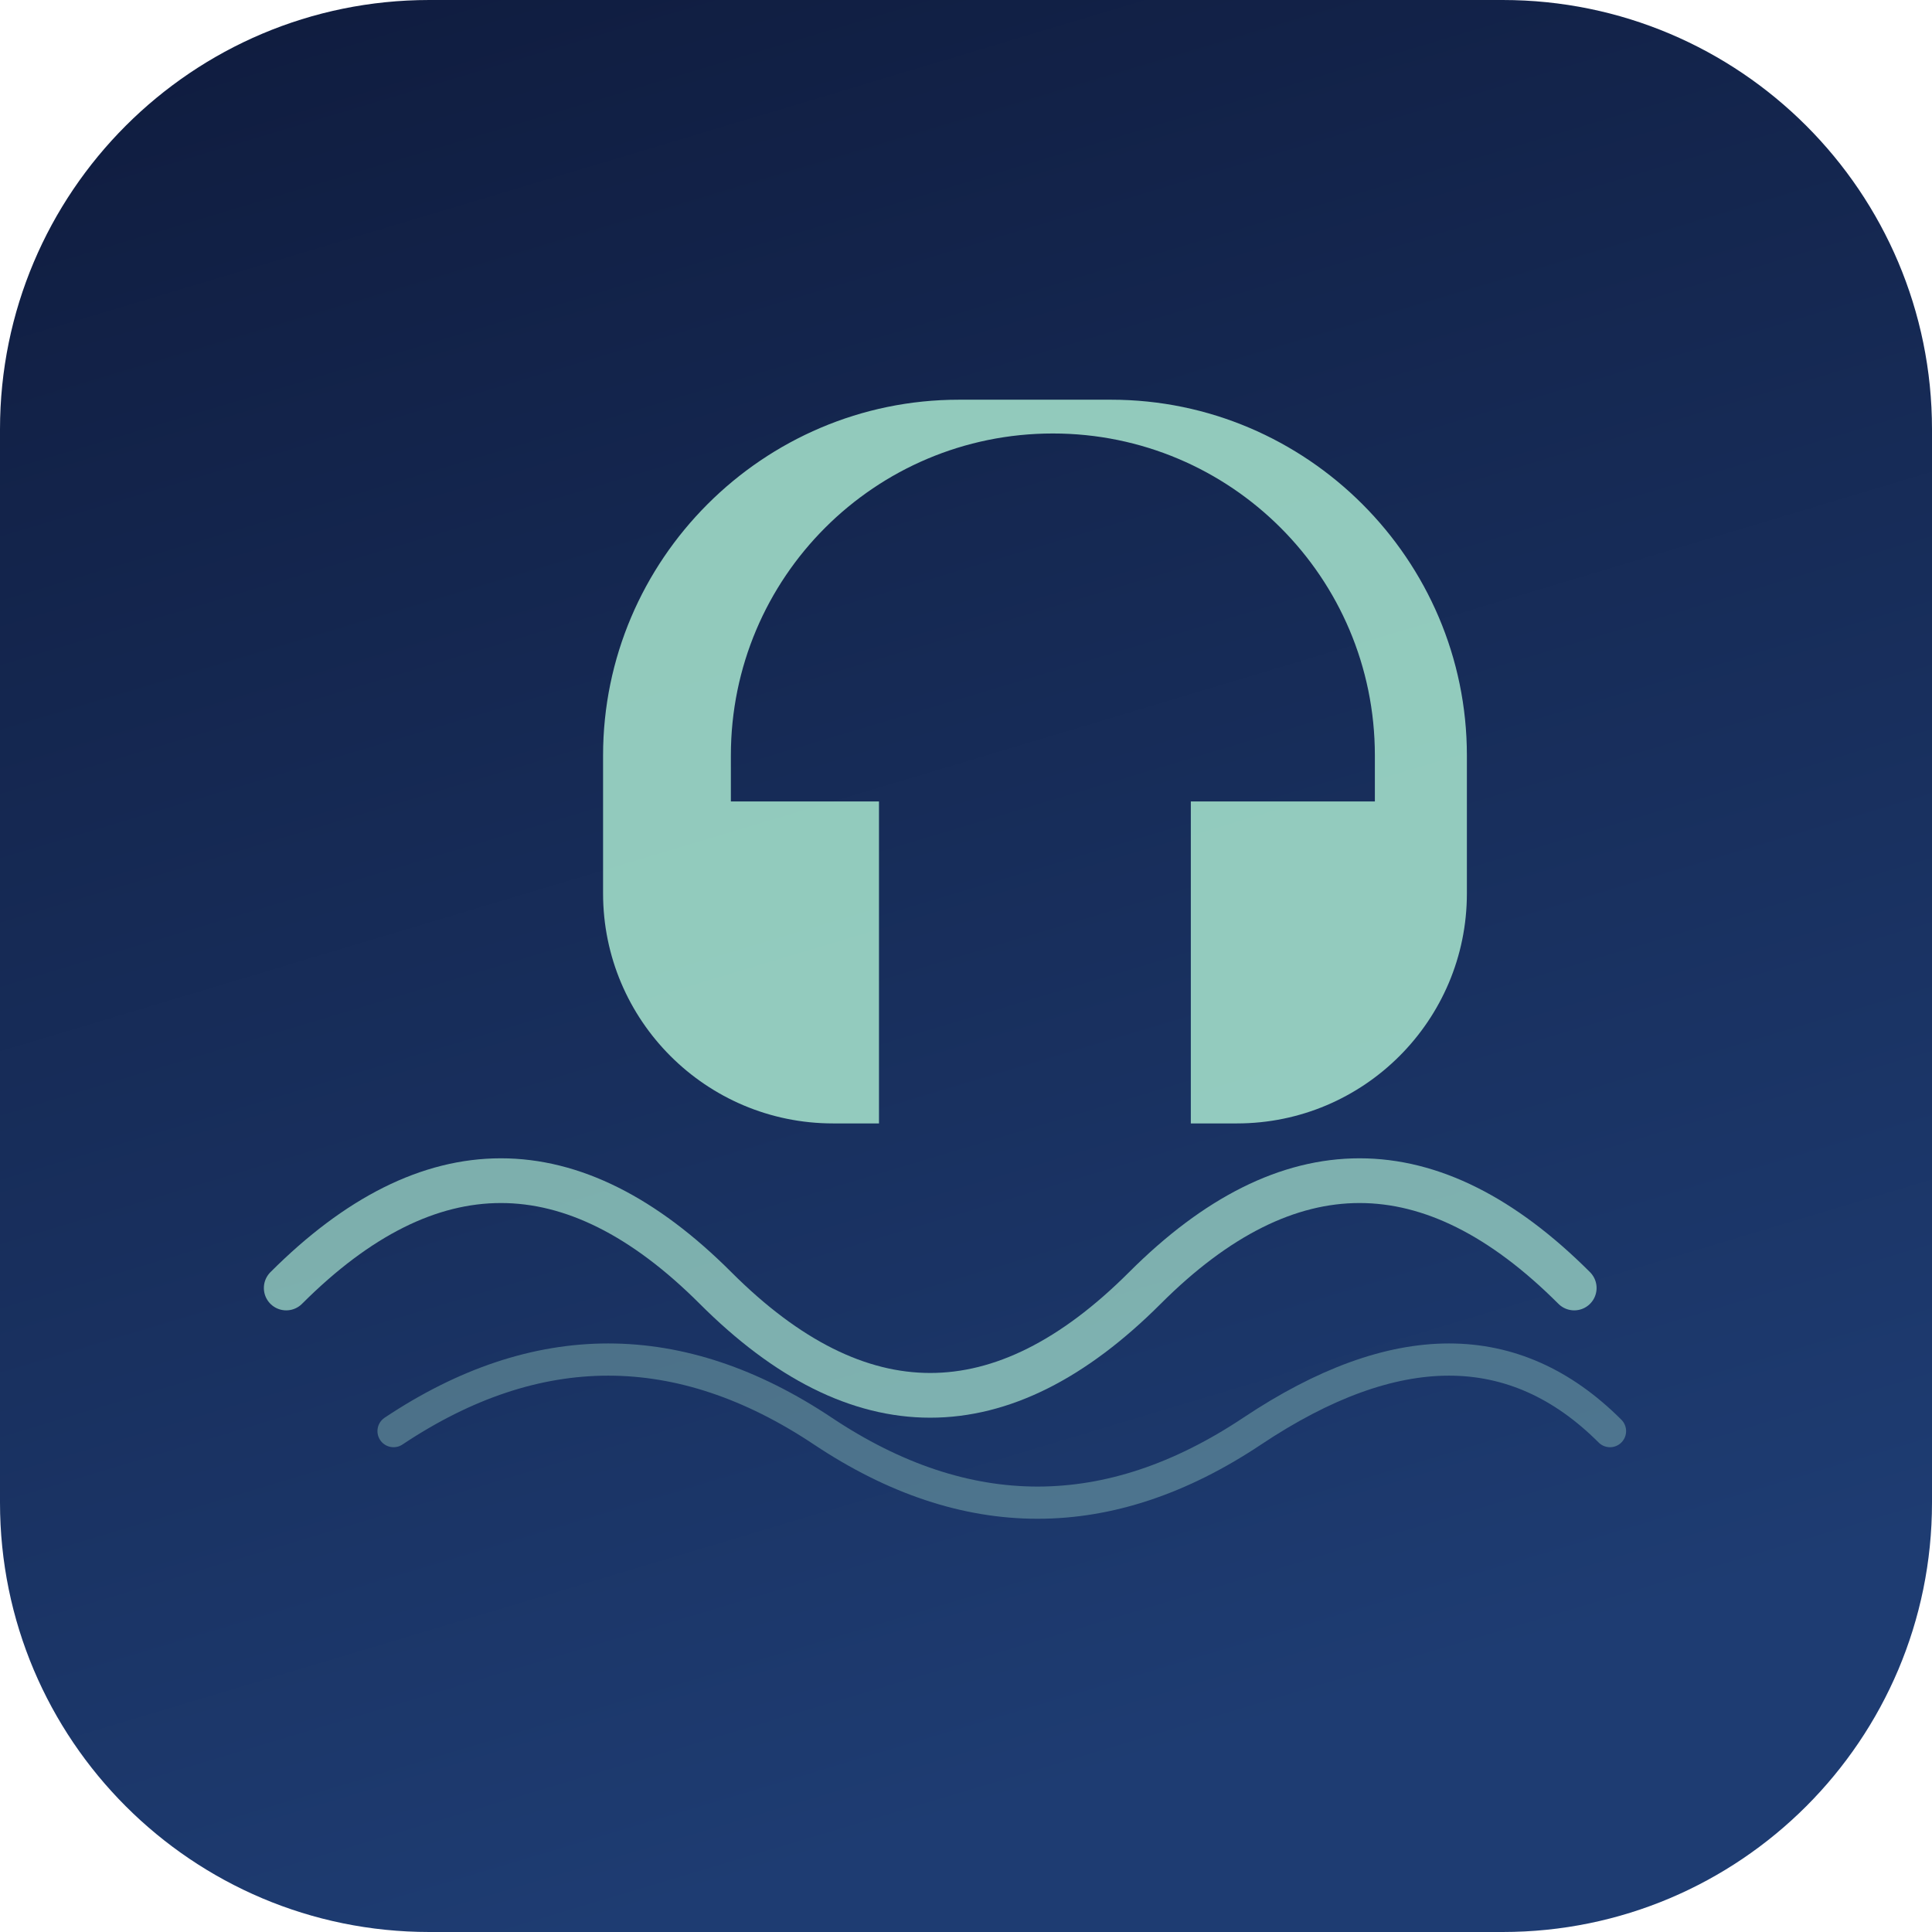
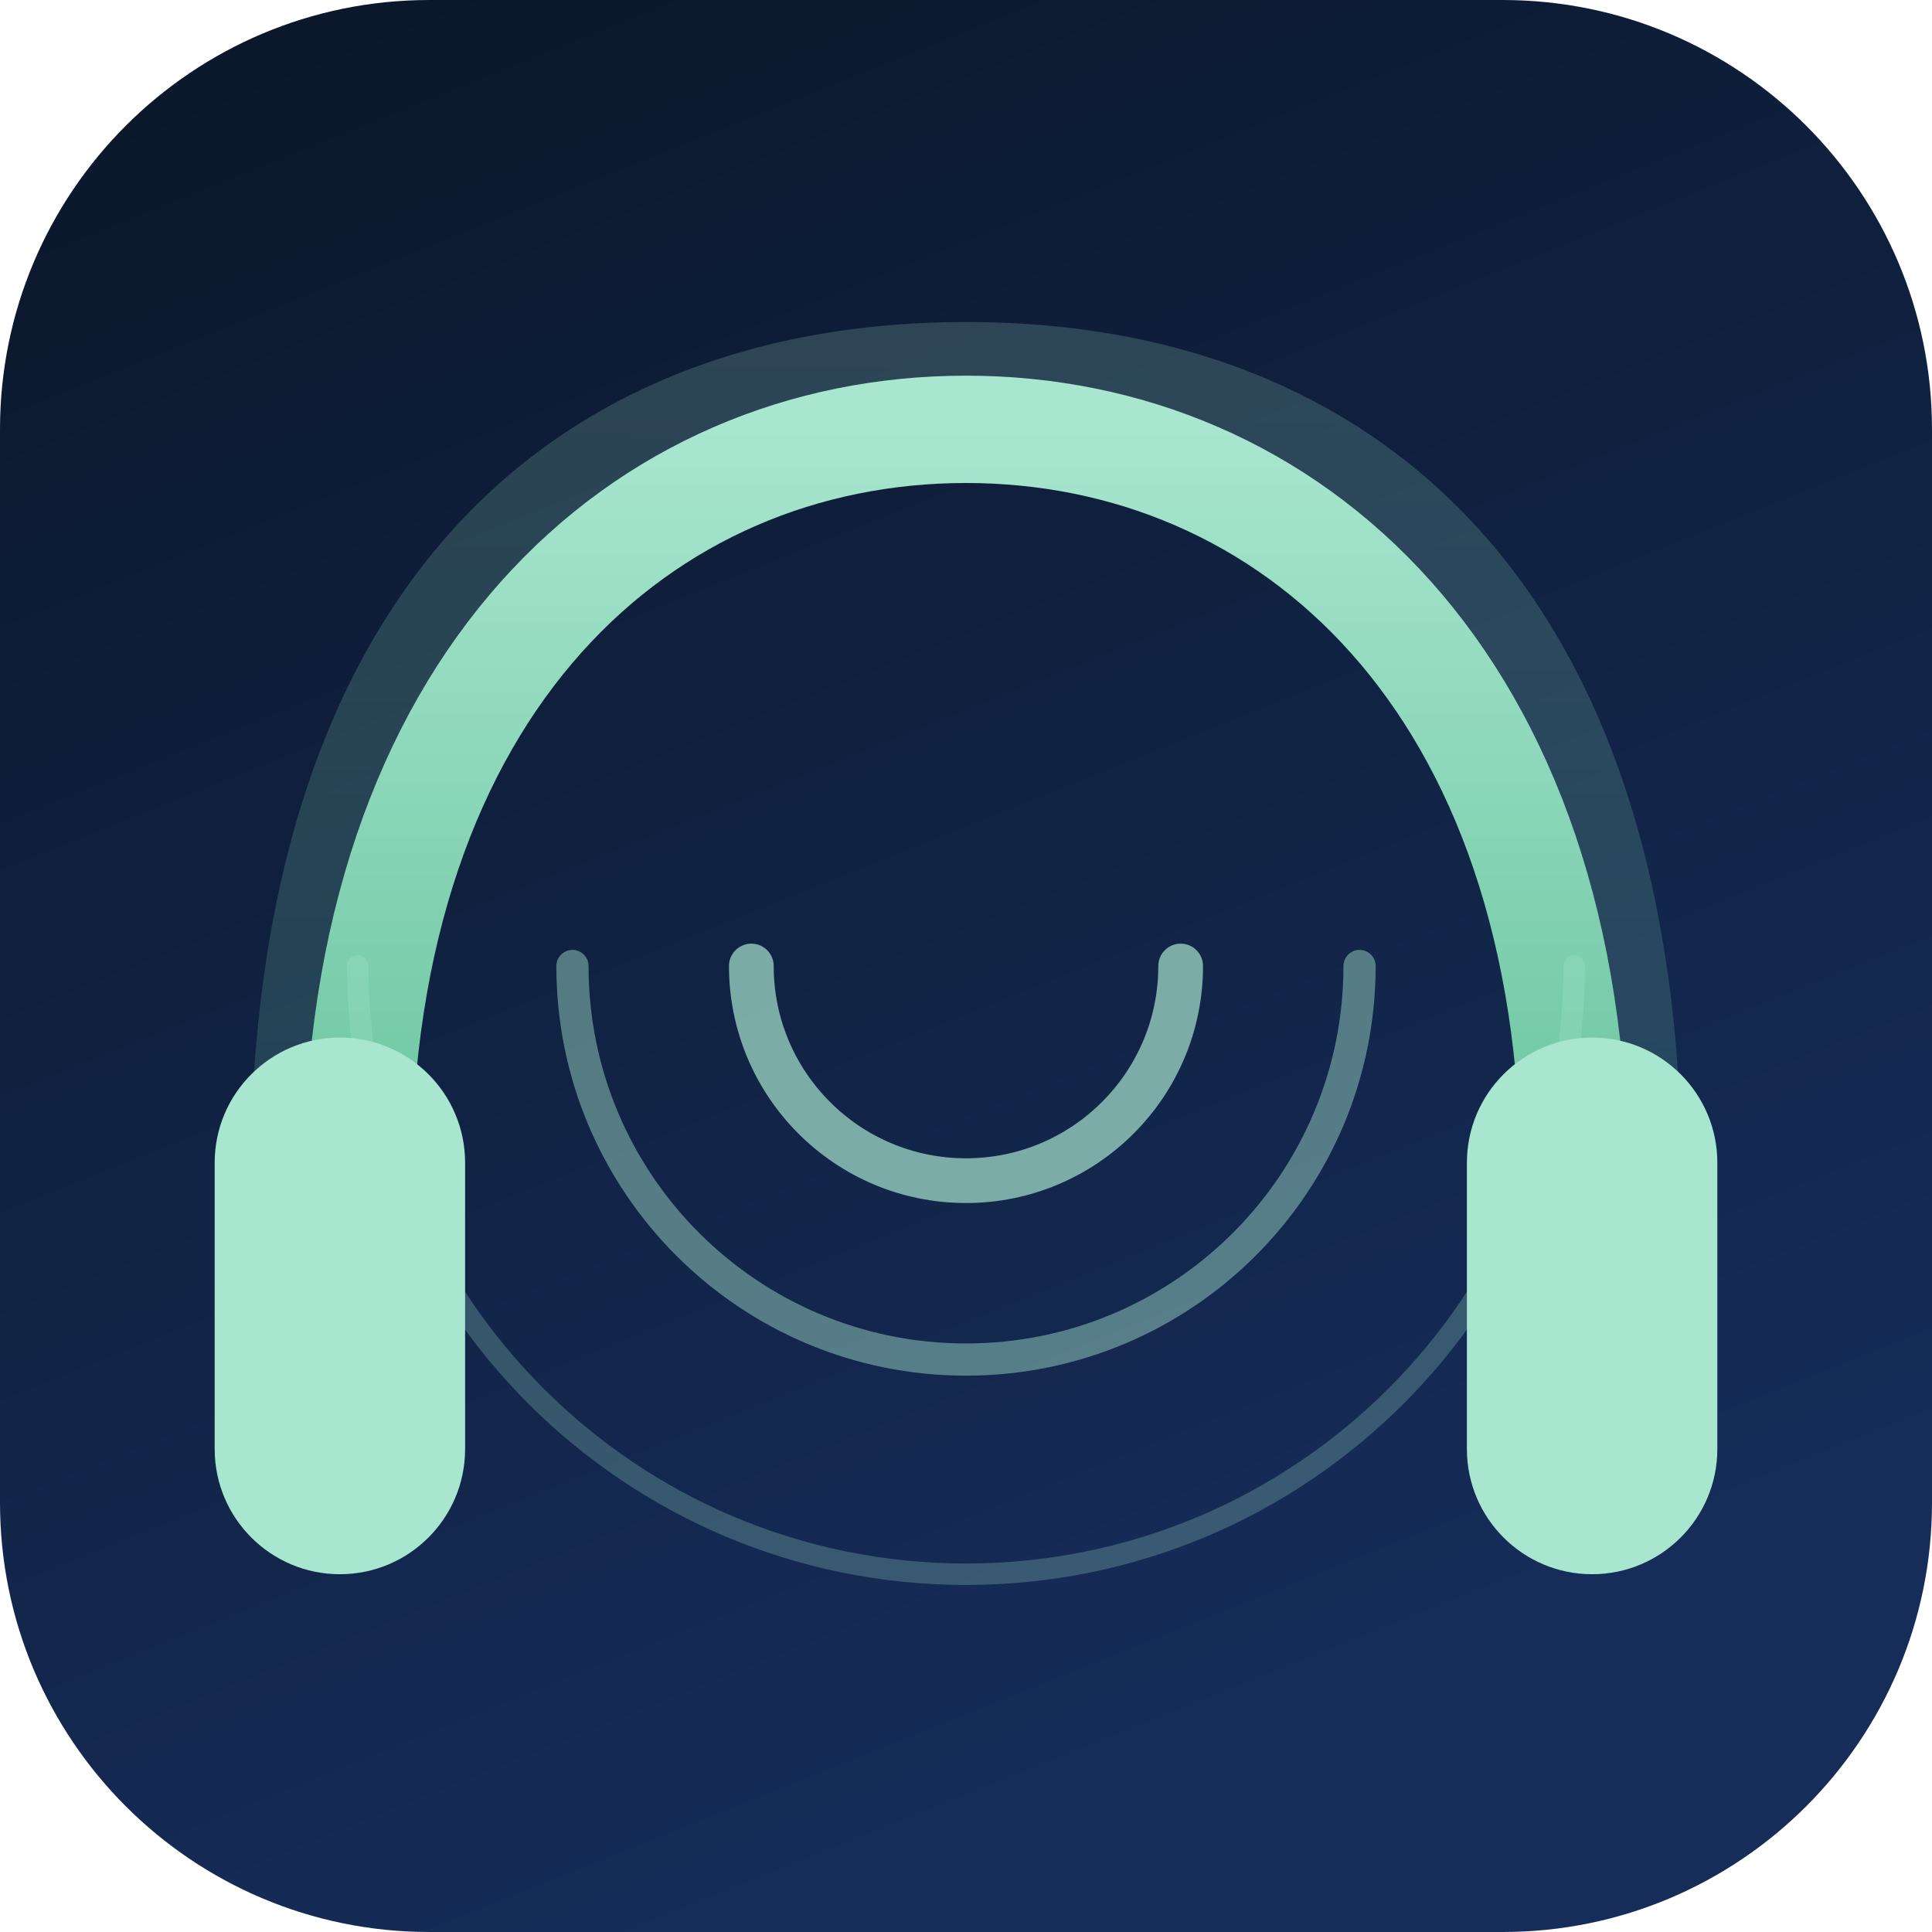
<svg xmlns="http://www.w3.org/2000/svg" width="512" height="512" viewBox="0 0 108 108">
  <defs>
-     <linearGradient id="bg" x1="0" y1="0" x2="0.3" y2="1">
-       <stop offset="0%" stop-color="#0f1b3d" />
-       <stop offset="100%" stop-color="#1E3C72" />
+     <linearGradient id="bg" x1="0" y1="0" x2="0.4" y2="1">
+       <stop offset="0%" stop-color="#0a1628" />
+       <stop offset="100%" stop-color="#162d5a" />
+     </linearGradient>
+     <linearGradient id="glow" x1="0" y1="0" x2="0" y2="1">
+       <stop offset="0%" stop-color="#A8E6CF" />
+       <stop offset="100%" stop-color="#6BC5A0" />
    </linearGradient>
  </defs>
  <rect width="108" height="108" rx="24" fill="url(#bg)" />
-   <g transform="translate(28,18) scale(0.8)">
-     <path fill="#A8E6CF" fill-opacity="0.85" d="M32,5.43C18.32,5.43 7.14,16.61 7.14,30.29v9.64c0,8.87 7.2,16.07 16.07,16.07h3.21V33.5H16.07v-3.21c0-12.44 10.07-22.5 22.5-22.5s22.5,10.06 22.5,22.5v3.21h-12.86V56h3.22c8.87,0 16.07-7.2 16.07-16.07v-9.64C67.5,16.61 56.32,5.43 42.64,5.43z" />
-   </g>
-   <path d="M16,72 Q28,60 40,72 Q52,84 64,72 Q76,60 88,72" fill="none" stroke="#A8E6CF" stroke-width="2.5" stroke-linecap="round" opacity="0.7" />
-   <path d="M22,80 Q34,72 46,80 Q58,88 70,80 Q82,72 90,80" fill="none" stroke="#A8E6CF" stroke-width="1.8" stroke-linecap="round" opacity="0.35" />
+   <path d="M16,66 C16,34 32,20 54,20 C76,20 92,34 92,66" fill="none" stroke="url(#glow)" stroke-width="4" stroke-linecap="round" opacity="0.2" />
+   <path d="M20,66 C20,38 36,24 54,24 C72,24 88,38 88,66" fill="none" stroke="url(#glow)" stroke-width="6" stroke-linecap="round" />
+   <path d="M42,54 A12,12 0 0,0 66,54" fill="none" stroke="#A8E6CF" stroke-width="2.5" stroke-linecap="round" opacity="0.7" />
+   <path d="M32,54 A22,22 0 0,0 76,54" fill="none" stroke="#A8E6CF" stroke-width="1.8" stroke-linecap="round" opacity="0.45" />
+   <path d="M20,54 A34,34 0 0,0 88,54" fill="none" stroke="#A8E6CF" stroke-width="1.2" stroke-linecap="round" opacity="0.25" />
+   <rect x="12" y="58" width="14" height="30" rx="7" fill="#A8E6CF" />
+   <rect x="82" y="58" width="14" height="30" rx="7" fill="#A8E6CF" />
</svg>
